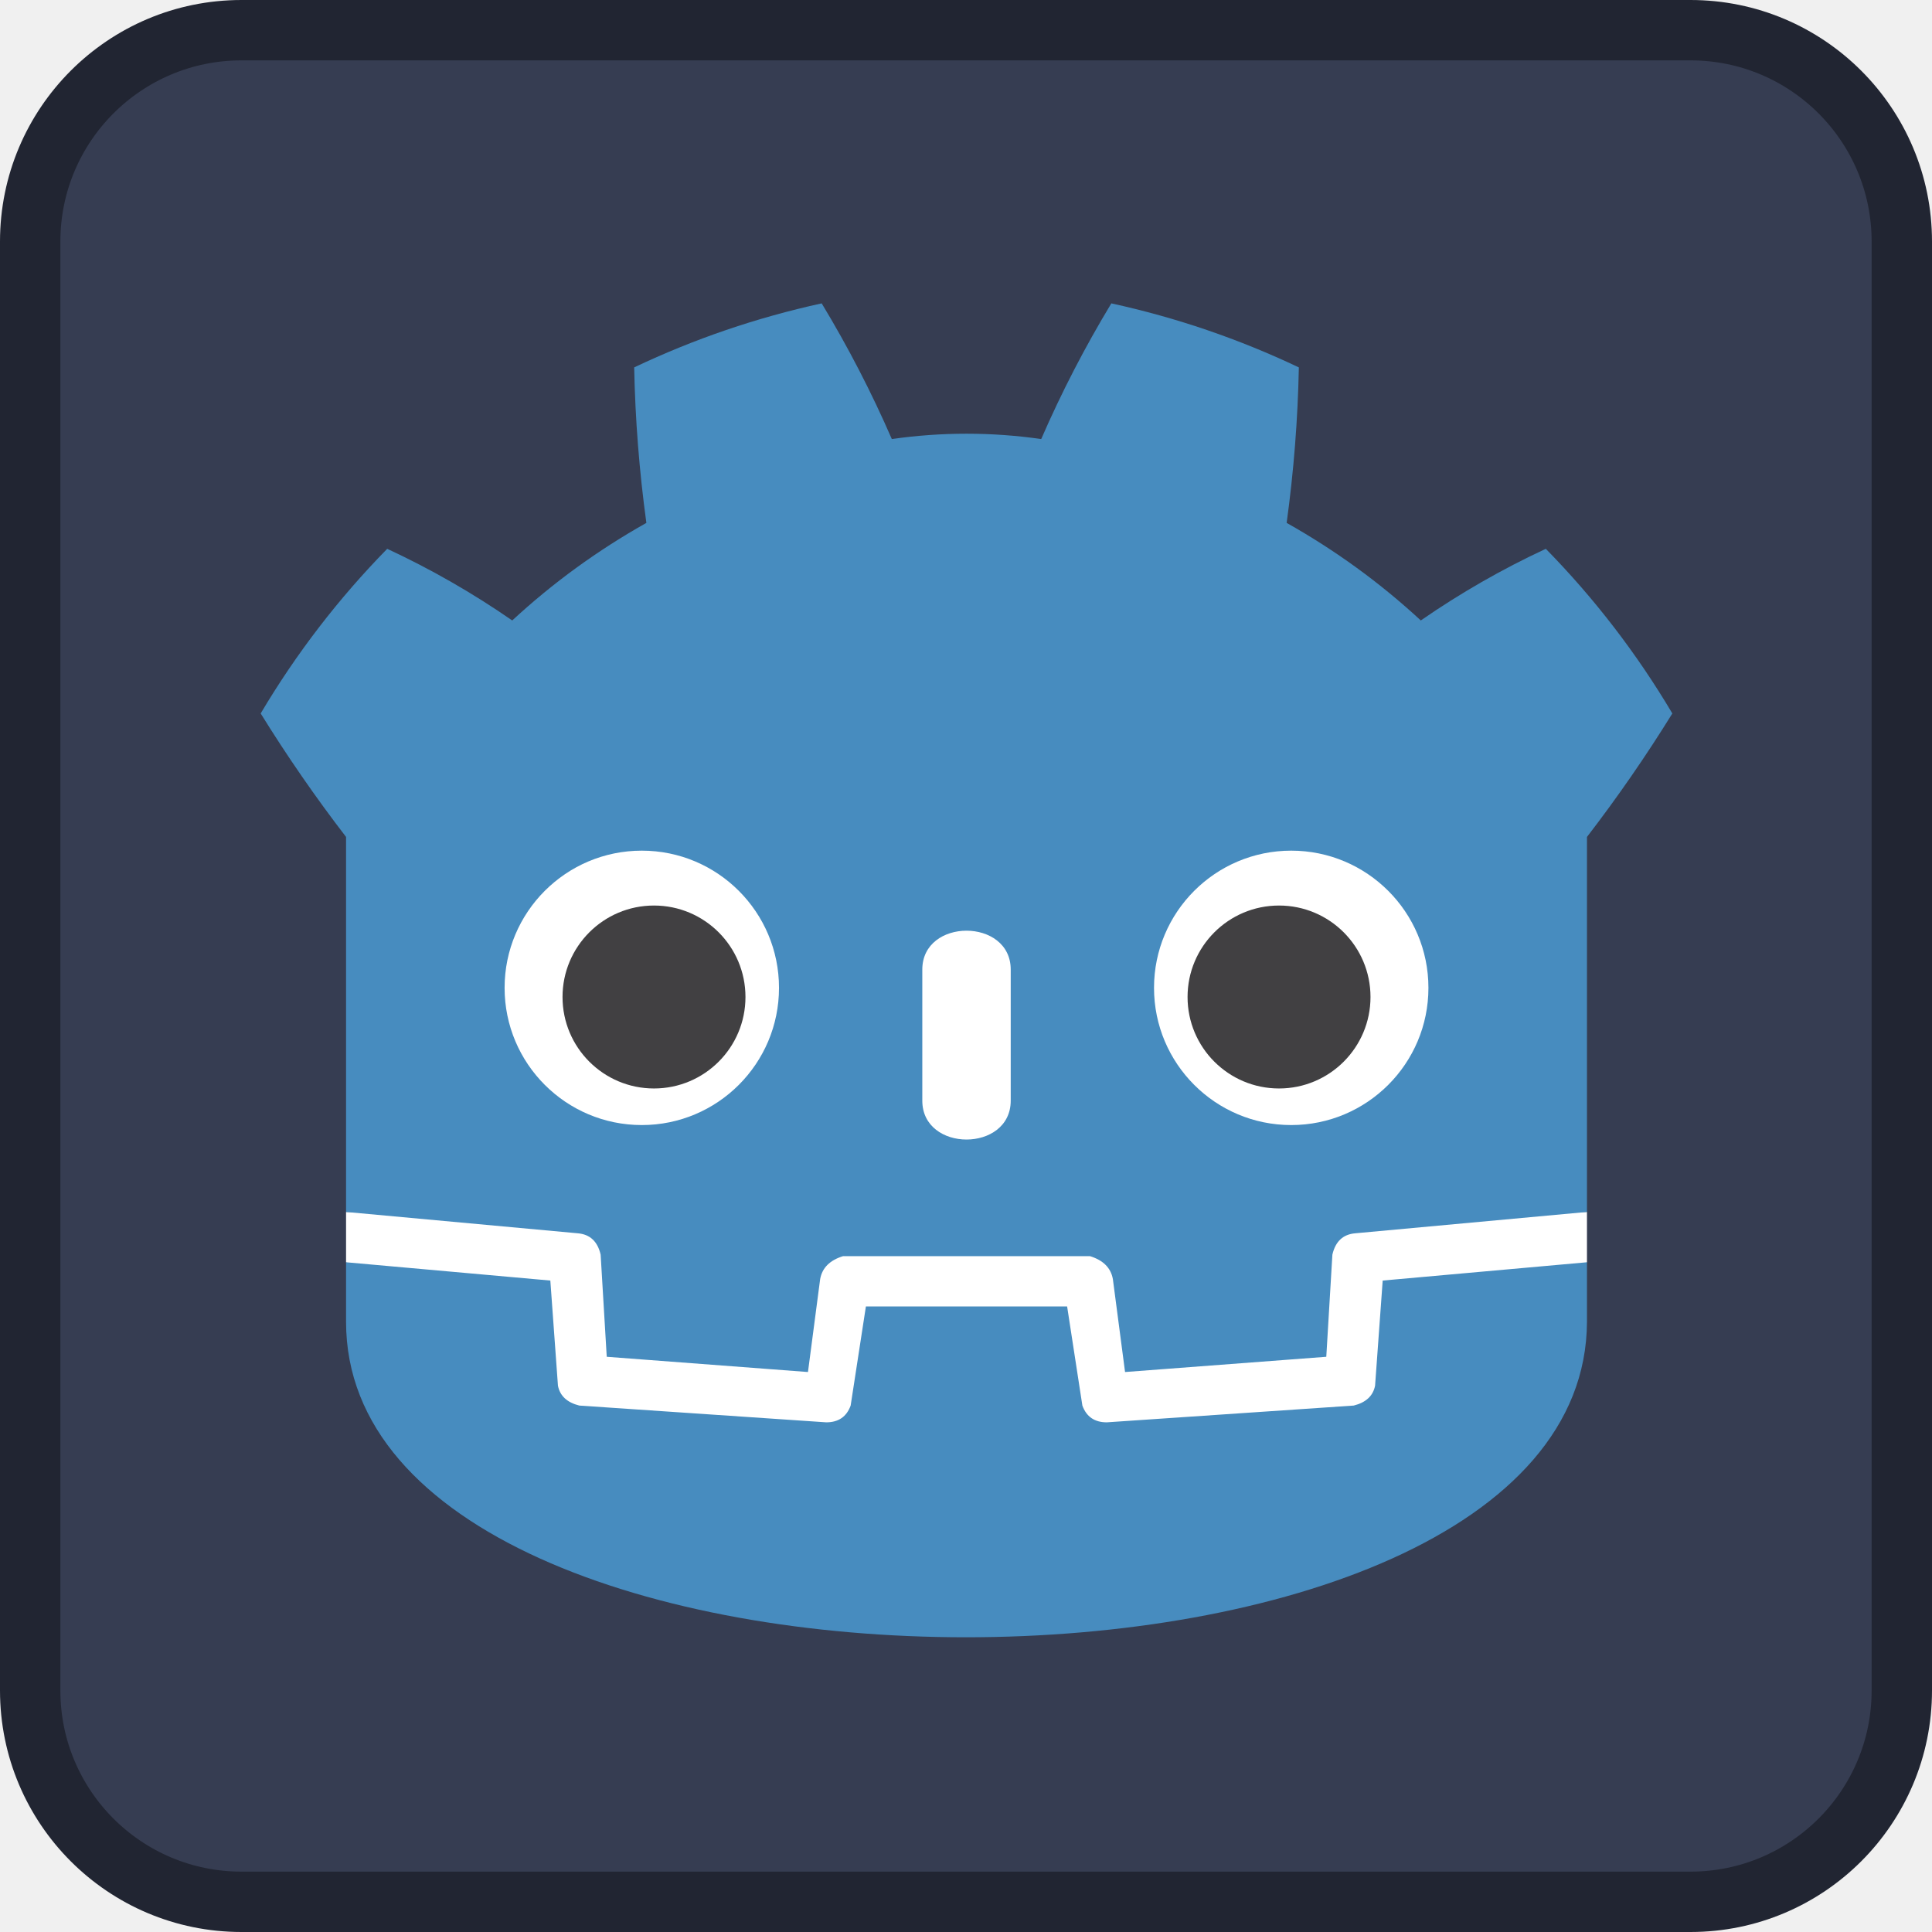
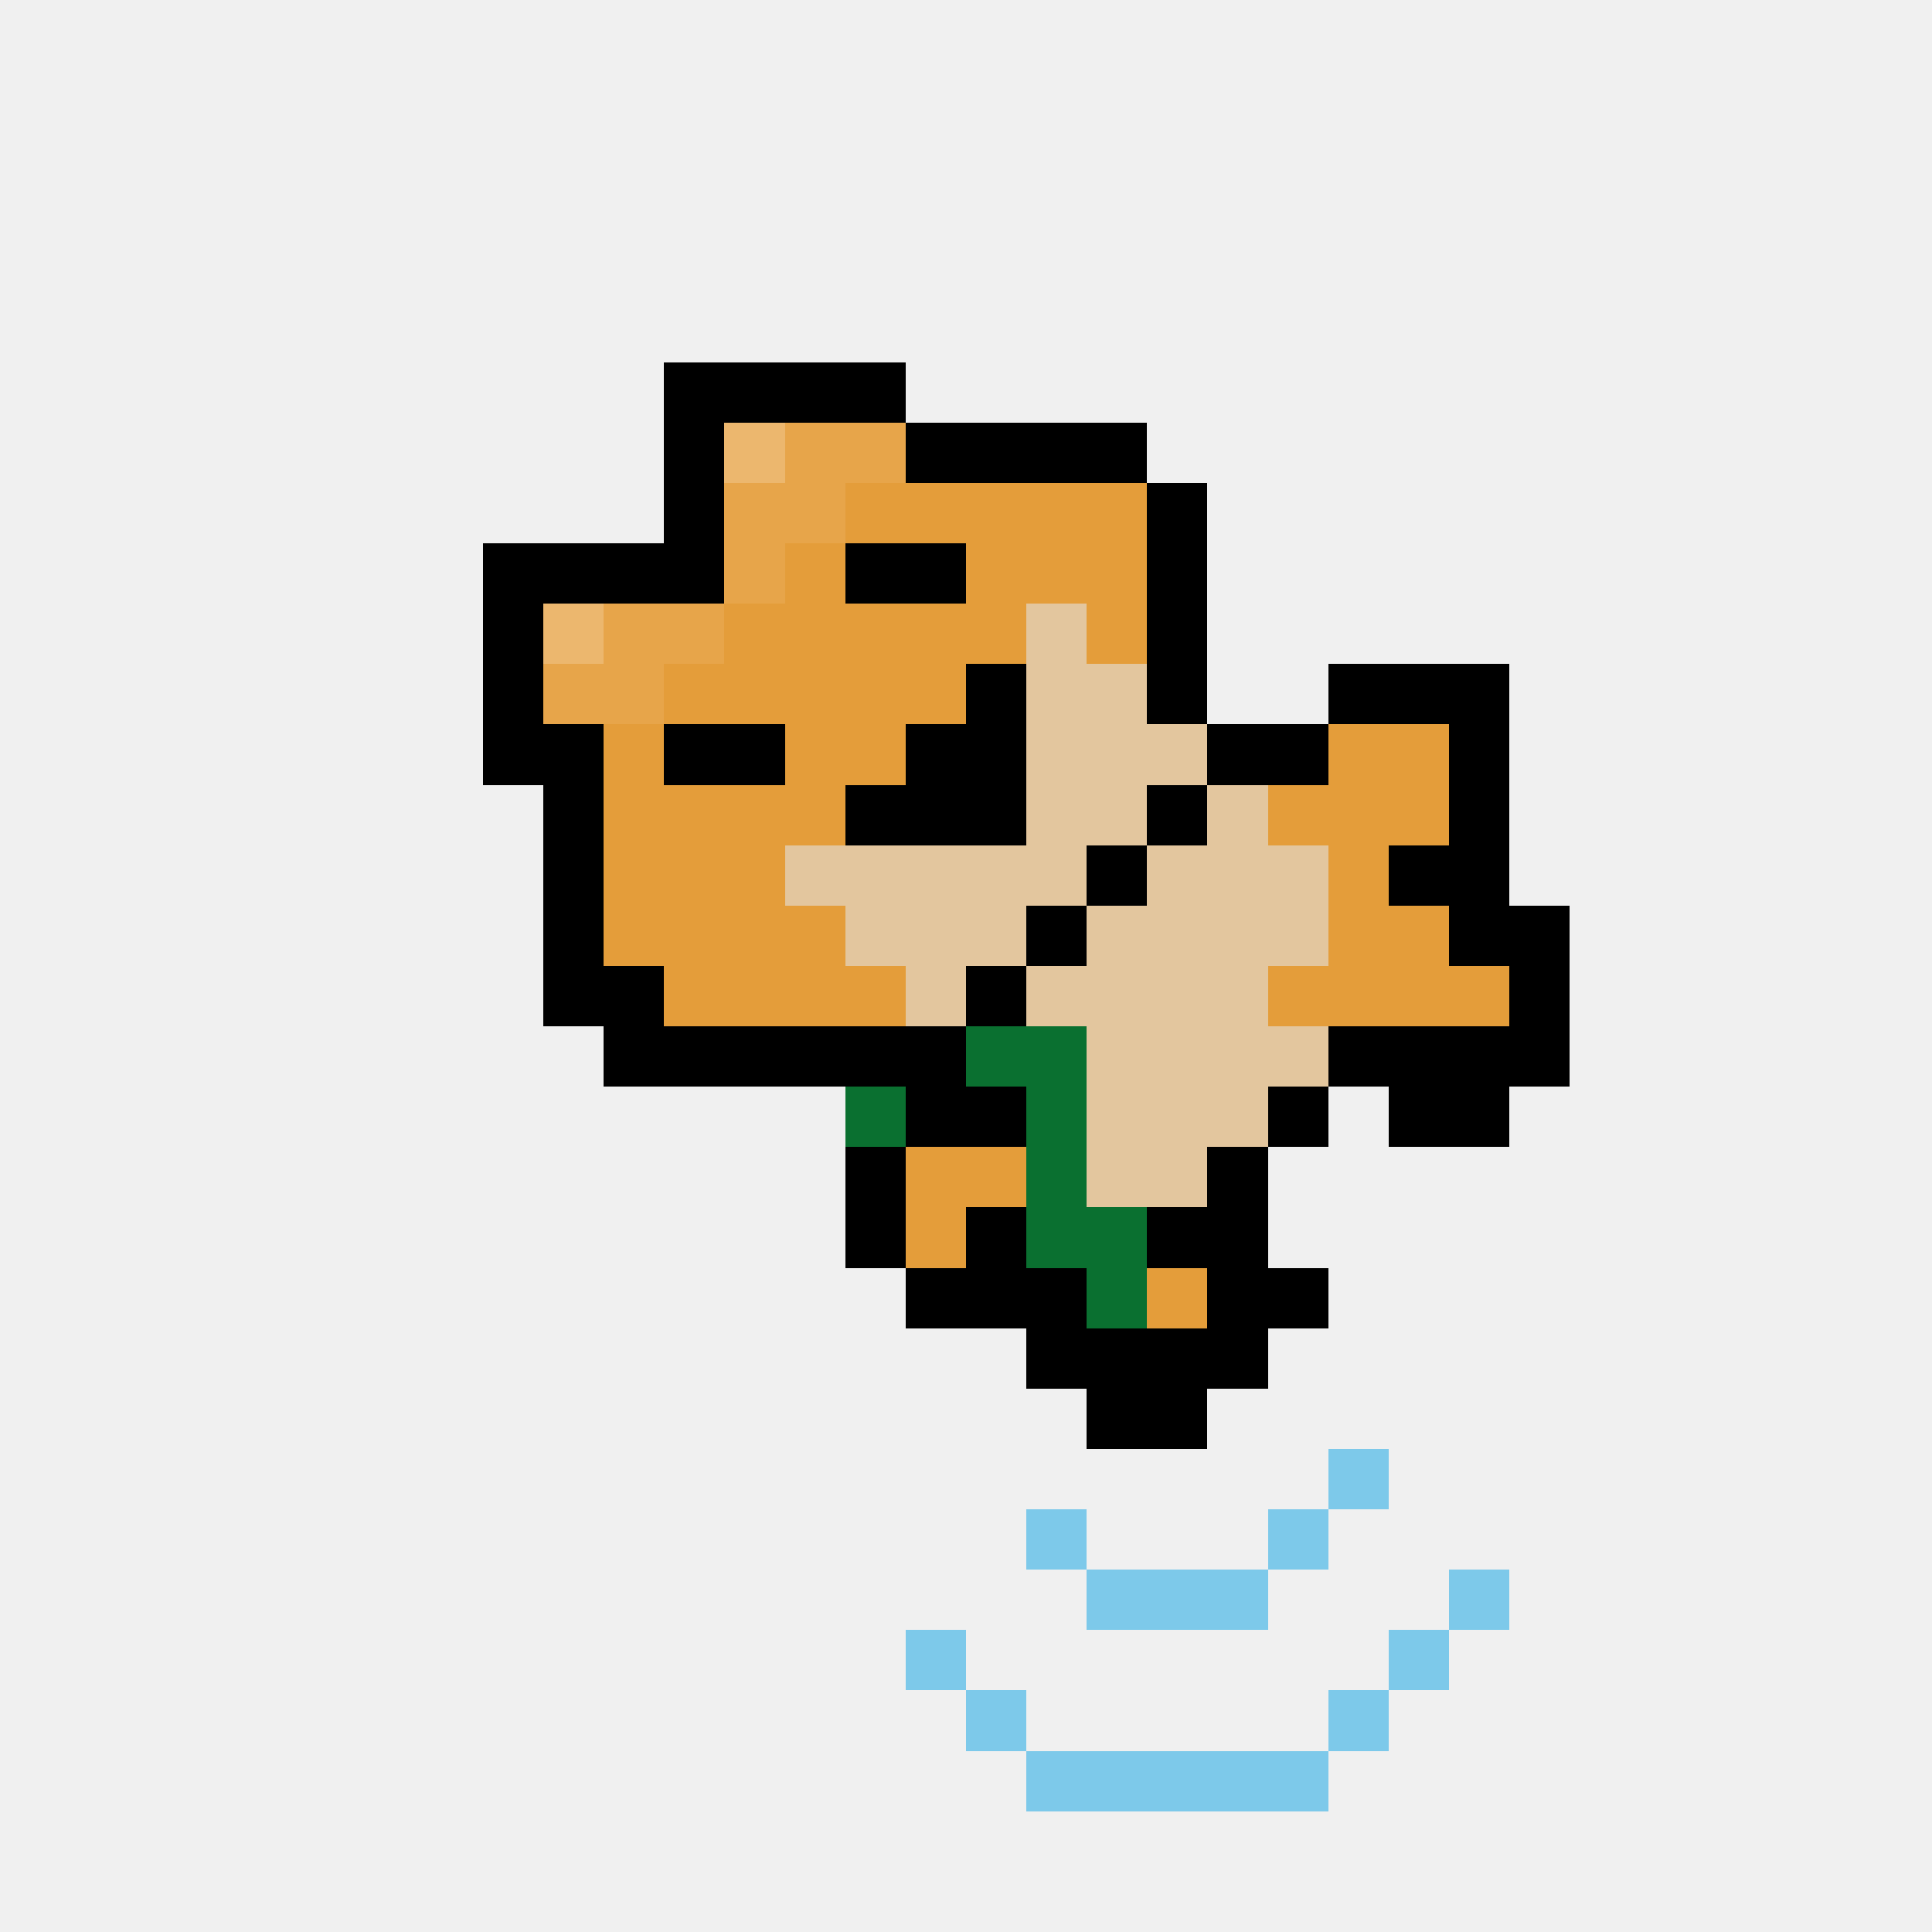
- <svg xmlns="http://www.w3.org/2000/svg" width="128" height="128">
-   <rect width="124" height="124" x="2" y="2" fill="#363d52" stroke="#212532" stroke-width="4" rx="14" />
-   <g fill="#fff" transform="translate(12.322 12.322)scale(.101)">
-     <path d="M105 673v33q407 354 814 0v-33z" />
-     <path fill="#478cbf" d="m105 673 152 14q12 1 15 14l4 67 132 10 8-61q2-11 15-15h162q13 4 15 15l8 61 132-10 4-67q3-13 15-14l152-14V427q30-39 56-81-35-59-83-108-43 20-82 47-40-37-88-64 7-51 8-102-59-28-123-42-26 43-46 89-49-7-98 0-20-46-46-89-64 14-123 42 1 51 8 102-48 27-88 64-39-27-82-47-48 49-83 108 26 42 56 81zm0 33v39c0 276 813 276 814 0v-39l-134 12-5 69q-2 10-14 13l-162 11q-12 0-16-11l-10-65H446l-10 65q-4 11-16 11l-162-11q-12-3-14-13l-5-69z" />
-     <path d="M483 600c0 34 58 34 58 0v-86c0-34-58-34-58 0z" />
-     <circle cx="725" cy="526" r="90" />
-     <circle cx="299" cy="526" r="90" />
-   </g>
-   <g fill="#414042" transform="translate(12.322 12.322)scale(.101)">
-     <circle cx="307" cy="532" r="60" />
-     <circle cx="717" cy="532" r="60" />
-   </g>
+ <svg xmlns="http://www.w3.org/2000/svg" version="1.1" width="256" height="256" shape-rendering="crispEdges">
+   <rect x="88" y="48" width="32" height="8" fill="#000000" />
+   <rect x="88" y="56" width="8" height="24" fill="#000000" />
+   <rect x="96" y="56" width="8" height="8" fill="#ECB76E" />
+   <rect x="104" y="56" width="16" height="8" fill="#E7A54A" />
+   <rect x="120" y="56" width="32" height="8" fill="#000000" />
+   <rect x="96" y="64" width="16" height="8" fill="#E7A54A" />
+   <rect x="112" y="64" width="40" height="8" fill="#E49D3A" />
+   <rect x="152" y="64" width="8" height="32" fill="#000000" />
+   <rect x="64" y="72" width="24" height="8" fill="#000000" />
+   <rect x="96" y="72" width="8" height="8" fill="#E7A54A" />
+   <rect x="104" y="72" width="8" height="40" fill="#E49D3A" />
+   <rect x="112" y="72" width="16" height="8" fill="#000000" />
+   <rect x="128" y="72" width="24" height="8" fill="#E49D3A" />
+   <rect x="64" y="80" width="8" height="24" fill="#000000" />
+   <rect x="72" y="80" width="8" height="8" fill="#ECB76E" />
+   <rect x="80" y="80" width="16" height="8" fill="#E7A54A" />
+   <rect x="96" y="80" width="8" height="16" fill="#E49D3A" />
+   <rect x="112" y="80" width="24" height="8" fill="#E49D3A" />
+   <rect x="136" y="80" width="8" height="40" fill="#E3C69E" />
+   <rect x="144" y="80" width="8" height="8" fill="#E49D3A" />
+   <rect x="72" y="88" width="16" height="8" fill="#E7A54A" />
+   <rect x="88" y="88" width="8" height="8" fill="#E49D3A" />
+   <rect x="112" y="88" width="16" height="8" fill="#E49D3A" />
+   <rect x="128" y="88" width="8" height="24" fill="#000000" />
+   <rect x="144" y="88" width="8" height="24" fill="#E3C69E" />
+   <rect x="176" y="88" width="24" height="8" fill="#000000" />
+   <rect x="72" y="96" width="8" height="40" fill="#000000" />
+   <rect x="80" y="96" width="8" height="32" fill="#E49D3A" />
+   <rect x="88" y="96" width="16" height="8" fill="#000000" />
+   <rect x="112" y="96" width="8" height="8" fill="#E49D3A" />
+   <rect x="120" y="96" width="8" height="16" fill="#000000" />
+   <rect x="152" y="96" width="8" height="8" fill="#E3C69E" />
+   <rect x="160" y="96" width="16" height="8" fill="#000000" />
+   <rect x="176" y="96" width="16" height="16" fill="#E49D3A" />
+   <rect x="192" y="96" width="8" height="32" fill="#000000" />
+   <rect x="88" y="104" width="16" height="32" fill="#E49D3A" />
+   <rect x="112" y="104" width="8" height="8" fill="#000000" />
+   <rect x="152" y="104" width="8" height="8" fill="#000000" />
+   <rect x="160" y="104" width="8" height="48" fill="#E3C69E" />
+   <rect x="168" y="104" width="8" height="8" fill="#E49D3A" />
+   <rect x="104" y="112" width="32" height="8" fill="#E3C69E" />
+   <rect x="144" y="112" width="8" height="8" fill="#000000" />
+   <rect x="152" y="112" width="8" height="48" fill="#E3C69E" />
+   <rect x="168" y="112" width="8" height="16" fill="#E3C69E" />
+   <rect x="176" y="112" width="8" height="24" fill="#E49D3A" />
+   <rect x="184" y="112" width="8" height="8" fill="#000000" />
+   <rect x="104" y="120" width="8" height="16" fill="#E49D3A" />
+   <rect x="112" y="120" width="24" height="8" fill="#E3C69E" />
+   <rect x="136" y="120" width="8" height="8" fill="#000000" />
+   <rect x="144" y="120" width="8" height="40" fill="#E3C69E" />
+   <rect x="184" y="120" width="8" height="16" fill="#E49D3A" />
+   <rect x="200" y="120" width="8" height="24" fill="#000000" />
+   <rect x="80" y="128" width="8" height="16" fill="#000000" />
+   <rect x="112" y="128" width="8" height="8" fill="#E49D3A" />
+   <rect x="120" y="128" width="8" height="8" fill="#E3C69E" />
+   <rect x="128" y="128" width="8" height="8" fill="#000000" />
+   <rect x="136" y="128" width="8" height="8" fill="#E3C69E" />
+   <rect x="168" y="128" width="8" height="8" fill="#E49D3A" />
+   <rect x="192" y="128" width="8" height="8" fill="#E49D3A" />
+   <rect x="88" y="136" width="40" height="8" fill="#000000" />
+   <rect x="128" y="136" width="16" height="8" fill="#0A7030" />
+   <rect x="168" y="136" width="8" height="8" fill="#E3C69E" />
+   <rect x="176" y="136" width="24" height="8" fill="#000000" />
+   <rect x="112" y="144" width="8" height="8" fill="#0A7030" />
+   <rect x="120" y="144" width="16" height="8" fill="#000000" />
+   <rect x="136" y="144" width="8" height="24" fill="#0A7030" />
+   <rect x="168" y="144" width="8" height="8" fill="#000000" />
+   <rect x="184" y="144" width="16" height="8" fill="#000000" />
+   <rect x="112" y="152" width="8" height="16" fill="#000000" />
+   <rect x="120" y="152" width="16" height="8" fill="#E49D3A" />
+   <rect x="160" y="152" width="8" height="32" fill="#000000" />
+   <rect x="120" y="160" width="8" height="8" fill="#E49D3A" />
+   <rect x="128" y="160" width="8" height="16" fill="#000000" />
+   <rect x="144" y="160" width="8" height="16" fill="#0A7030" />
+   <rect x="152" y="160" width="8" height="8" fill="#000000" />
+   <rect x="120" y="168" width="8" height="8" fill="#000000" />
+   <rect x="136" y="168" width="8" height="16" fill="#000000" />
+   <rect x="152" y="168" width="8" height="8" fill="#E49D3A" />
+   <rect x="168" y="168" width="8" height="8" fill="#000000" />
+   <rect x="144" y="176" width="16" height="16" fill="#000000" />
+   <rect x="176" y="192" width="8" height="8" fill="#7DC9EA" />
+   <rect x="136" y="200" width="8" height="8" fill="#7DC9EA" />
+   <rect x="168" y="200" width="8" height="8" fill="#7DC9EA" />
+   <rect x="144" y="208" width="24" height="8" fill="#7DC9EA" />
+   <rect x="192" y="208" width="8" height="8" fill="#7DC9EA" />
+   <rect x="120" y="216" width="8" height="8" fill="#7DC9EA" />
+   <rect x="184" y="216" width="8" height="8" fill="#7DC9EA" />
+   <rect x="128" y="224" width="8" height="8" fill="#7DC9EA" />
+   <rect x="176" y="224" width="8" height="8" fill="#7DC9EA" />
+   <rect x="136" y="232" width="40" height="8" fill="#7DC9EA" />
</svg>
